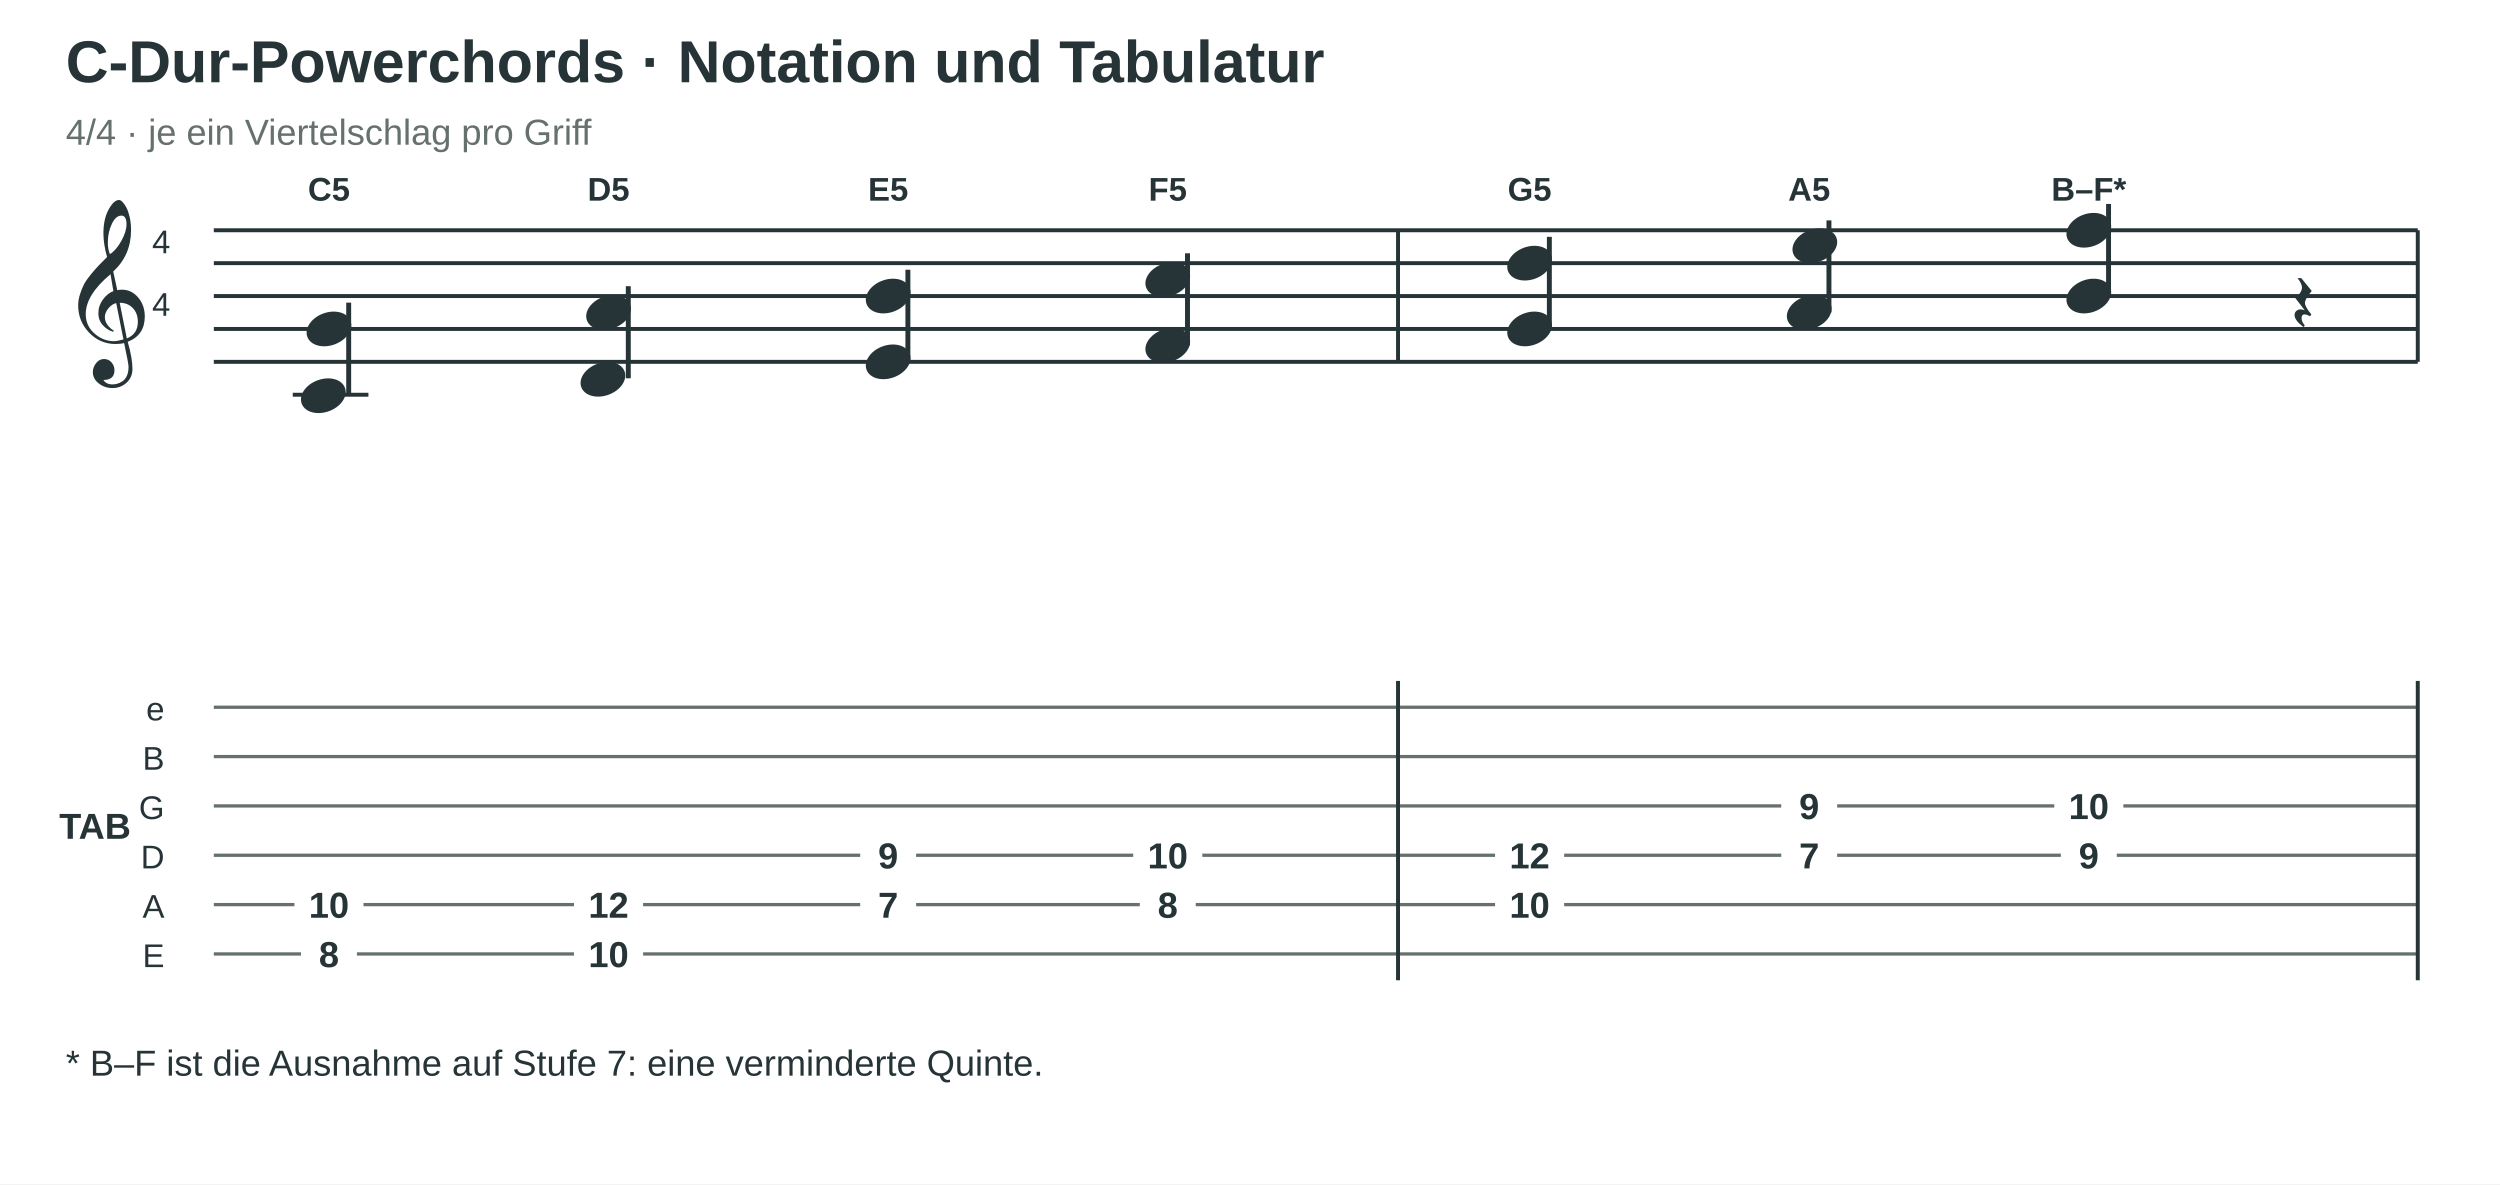
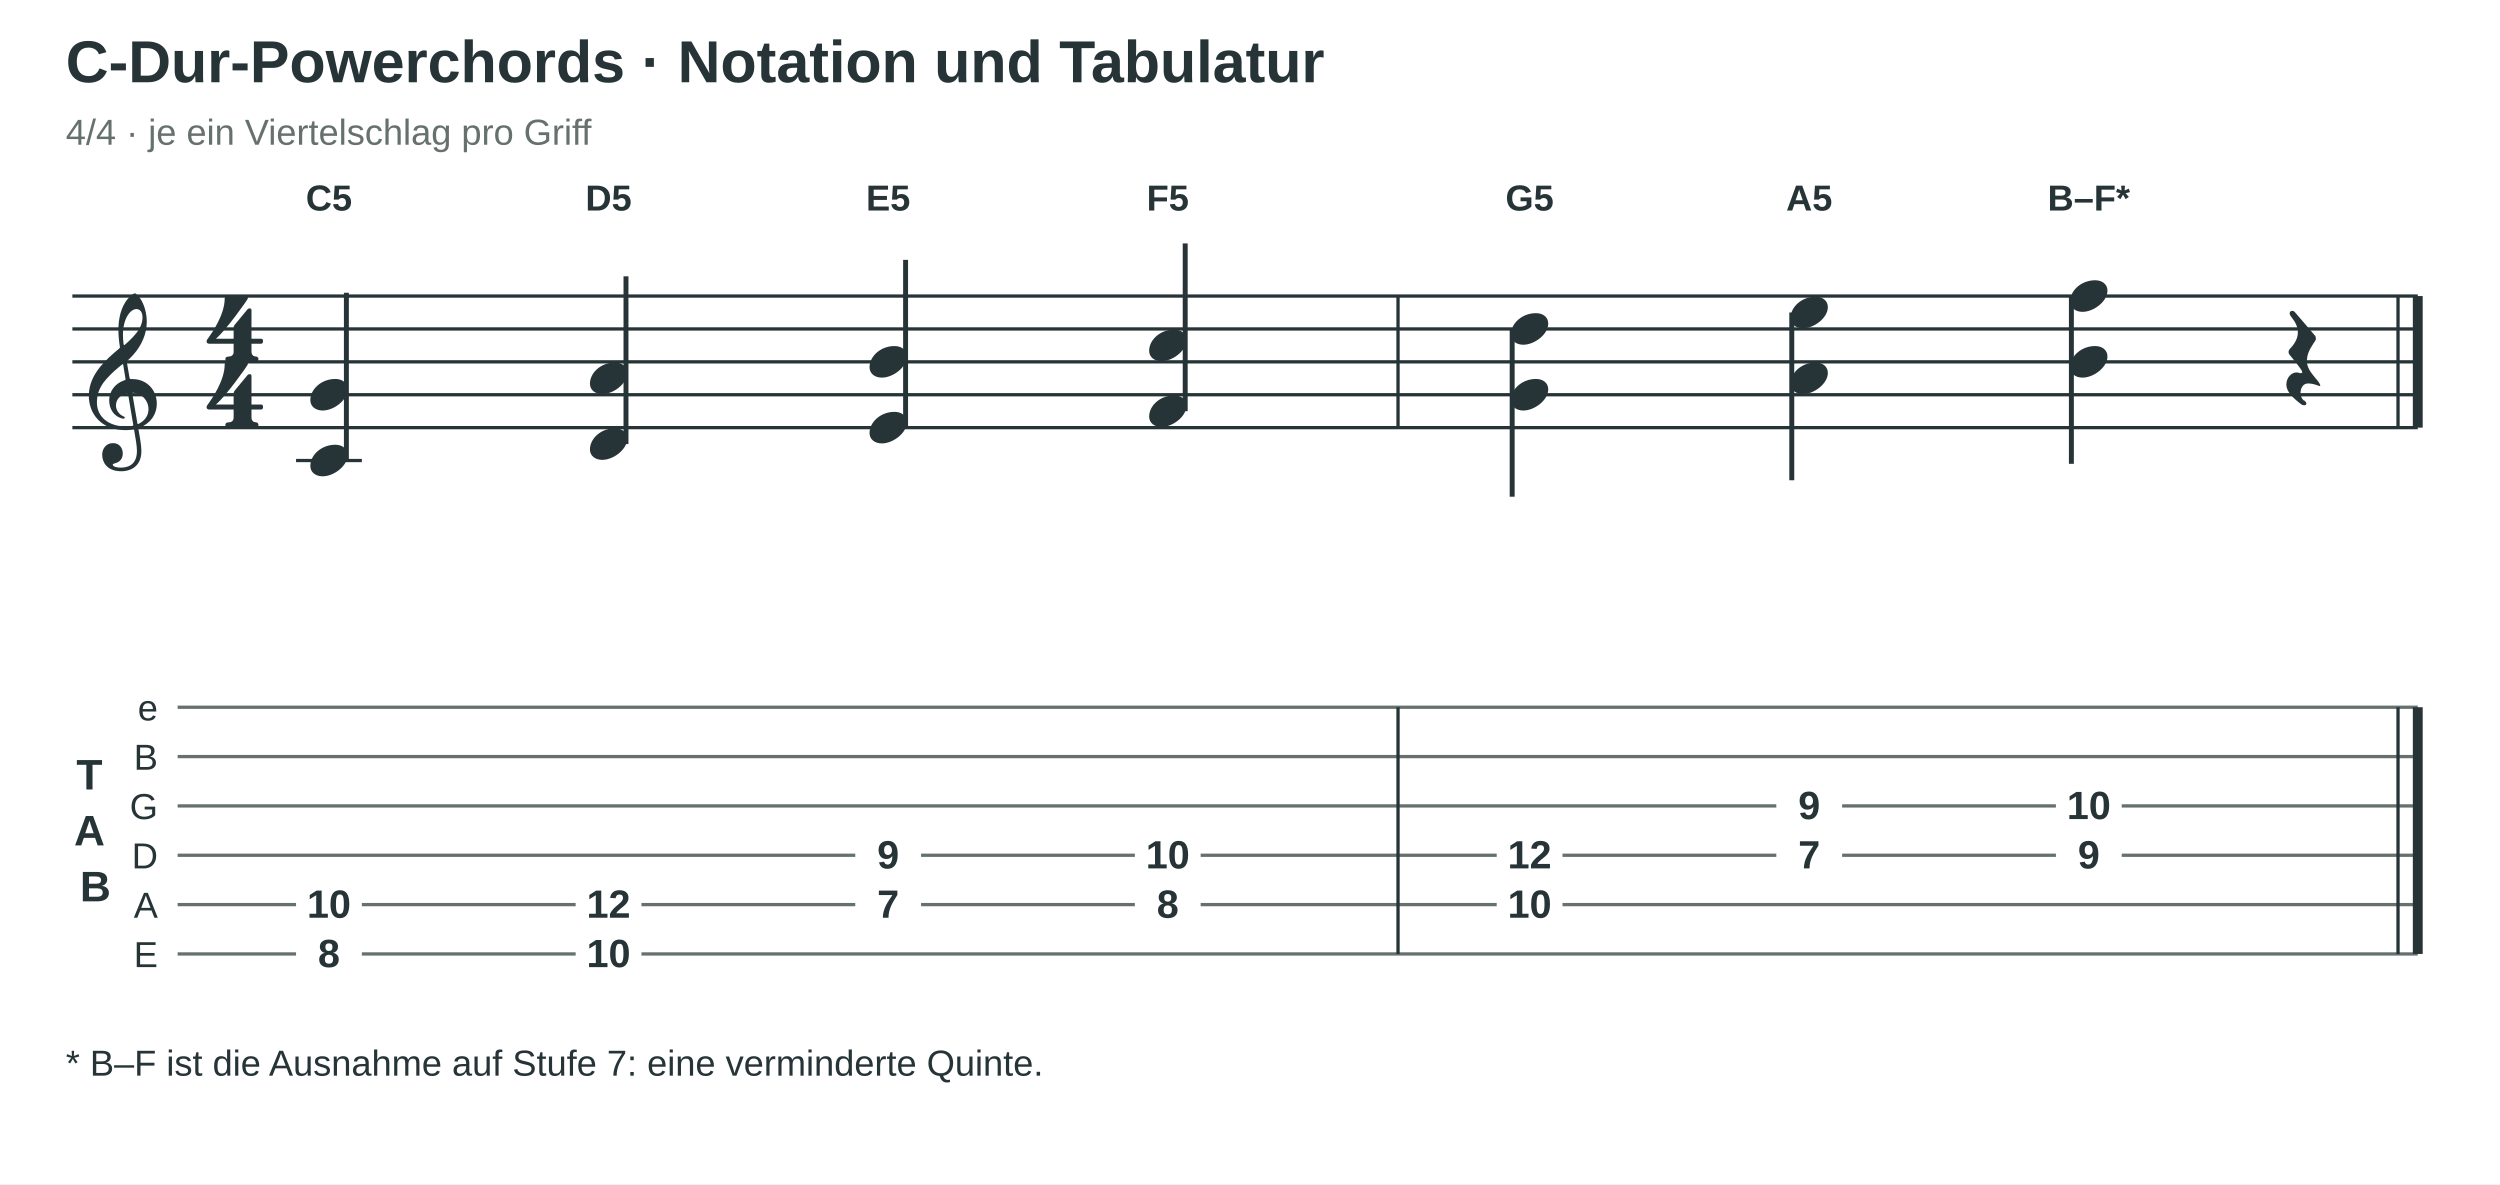
<svg xmlns="http://www.w3.org/2000/svg" width="760" height="360" viewBox="0 0 760 360" role="img" aria-labelledby="title desc">
+   <defs>
+     <path id="head" d="M7.8 30 C14.9 30 23.6 36.6 23.6 43.4 C23.6 47.4 20.4 50 15.8 50 C7 50 0 43.5 0 36.6 C0 32.5 3.4 30 7.8 30 Z" />
+     <path id="rest" d="M6.2 37 C7.5 35.4 8.6 33.8 9.7 32.2 C9.8 31.8 10.2 31.2 10.2 31 C10.2 31 10.2 30.8 10.1 30.7 C9.9 30.4 9.6 30.3 9.2 30.3 C8.9 30.3 8.2 30.5 7.9 30.6 C7.5 30.6 7 30.8 6.6 30.8 C3.2 30.8 0.1 27.4 0.1 23.1 C0.1 19.1 3.5 15.2 9.4 10.7 C10 10.2 10.8 10 11.4 10 C12 10 12.6 10.2 12.6 10.5 C12.7 10.7 12.8 10.9 12.8 11 C12.8 11.8 12.2 12.4 11.5 13 C10.5 13 9.6 15.1 9.4 15.8 C9.2 16.5 9.1 17.2 9.1 17.9 C9.1 20.4 10.3 23.2 12.9 23.7 C13.3 23.8 13.7 23.8 14.2 23.8 C16.5 23.8 19.1 22.9 20.4 22.4 C20.5 22.4 20.6 22.3 20.6 22.3 C20.9 22.2 21 22.2 21.2 22.2 C21.4 22.2 21.6 22.3 21.6 22.6 C21.6 23.5 19.5 26.2 18.6 27.1 C15.6 30.8 13.1 33.8 13.1 38.2 C13.1 38.6 13.2 39 13.2 39.3 C13.5 43.9 16.4 47.8 18.5 51 C18.7 51.4 18.8 51.8 18.8 52.2 C18.8 53 18.5 53.8 18.5 53.8 C18.5 53.8 6.6 67.8 5.3 69.2 C4.9 69.6 4.3 69.8 3.8 69.8 C3 69.8 2.2 69.3 2.2 68.2 C2.2 67.8 2.3 67.4 2.6 66.9 C2.9 66 7.4 61.9 7.4 56.2 C7.4 53.2 6.2 49.8 2.6 46 C1.8 45.2 1.5 44.3 1.5 43.7 C1.5 42.6 2.3 41.8 2.3 41.8 Z" />
+     <path id="time-four" data-smufl="E084" d="M14.48 -2.96 L14.48 5.6 C14.48 5.92 14.44 6.28 14 6.28 C13.64 6.28 13.44 6.2 13.2 5.92 L9.4 1.32 C9.24 1.12 9.04 0.88 9.04 0.4 L9.04 -2.96 L3.64 -2.96 C6.84 -0.24 13.24 8.84 13.36 9.28 C13.36 9.36 13.4 9.4 13.4 9.48 C13.4 9.8 13.12 10.04 12.8 10.04 C12.44 10.04 10.8 9.96 10.08 9.96 C9.36 9.96 7.56 10.04 7.24 10.04 C6.88 10.04 6.32 9.92 6.32 9.28 C6.32 4.32 2.4 -1.24 1.2 -2.92 L0.96 -3.24 C0.96 -3.28 0.92 -3.32 0.92 -3.36 C0.84 -3.52 0.8 -3.68 0.8 -3.8 C0.8 -4.2 1.12 -4.48 1.6 -4.48 L9.04 -4.48 L9.04 -7 C9.04 -8.08 8.16 -8.4 7.44 -8.4 C6.8 -8.4 6.52 -8.76 6.52 -9.16 C6.52 -9.56 6.68 -10 7.28 -10 L15.8 -10 C16.2 -10 16.6 -9.72 16.6 -9.16 C16.6 -8.6 16.12 -8.36 15.72 -8.36 C15.32 -8.36 14.48 -8.12 14.48 -6.84 L14.48 -4.48 L17.4 -4.48 C17.8 -4.48 18 -4.2 18 -3.72 C18 -3.24 17.84 -2.96 17.4 -2.96 Z" />
+   </defs>
  <rect width="760" height="360" fill="#fff" />
-   <text x="20" y="25" font-family="Arial,sans-serif" font-weight="700" font-size="18" fill="#263438">C-Dur-Powerchords · Notation und Tabulatur</text>
+   <text x="20" y="25" font-family="Arial,sans-serif" font-size="18" font-weight="700" fill="#263438">C-Dur-Powerchords · Notation und Tabulatur</text>
  <text x="20" y="44" font-family="Arial,sans-serif" font-size="11" fill="#66716d">4/4 · je ein Viertelschlag pro Griff</text>
-   <text x="18" y="104" font-family="serif" font-size="48" fill="#263438">𝄞</text>
-   <text x="49" y="77" text-anchor="middle" font-family="Arial,sans-serif" font-size="10" fill="#263438">4</text>
-   <text x="49" y="96" text-anchor="middle" font-family="Arial,sans-serif" font-size="10" fill="#263438">4</text>
-   <line x1="65" y1="70" x2="735" y2="70" stroke="#263438" stroke-width="1.2" />
-   <line x1="65" y1="80" x2="735" y2="80" stroke="#263438" stroke-width="1.2" />
-   <line x1="65" y1="90" x2="735" y2="90" stroke="#263438" stroke-width="1.2" />
-   <line x1="65" y1="100" x2="735" y2="100" stroke="#263438" stroke-width="1.2" />
-   <line x1="65" y1="110" x2="735" y2="110" stroke="#263438" stroke-width="1.2" />
-   <line x1="425" y1="70" x2="425" y2="110" stroke="#263438" stroke-width="1.2" />
-   <line x1="735" y1="70" x2="735" y2="110" stroke="#263438" stroke-width="1.2" />
-   <text x="100" y="61" text-anchor="middle" font-family="Arial,sans-serif" font-size="10" font-weight="700" fill="#263438">C5</text>
-   <line x1="89" y1="120" x2="112" y2="120" stroke="#263438" stroke-width="1.2" />
-   <ellipse cx="100" cy="120" rx="7" ry="5" transform="rotate(-20 100 125)" fill="#263438" />
-   <ellipse cx="100" cy="100" rx="7" ry="5" transform="rotate(-20 100 100)" fill="#263438" />
-   <path d="M106 120V92" stroke="#263438" stroke-width="1.5" />
-   <text x="185" y="61" text-anchor="middle" font-family="Arial,sans-serif" font-size="10" font-weight="700" fill="#263438">D5</text>
-   <ellipse cx="185" cy="115" rx="7" ry="5" transform="rotate(-20 185 120)" fill="#263438" />
-   <ellipse cx="185" cy="95" rx="7" ry="5" transform="rotate(-20 185 95)" fill="#263438" />
-   <path d="M191 115V87" stroke="#263438" stroke-width="1.5" />
-   <text x="270" y="61" text-anchor="middle" font-family="Arial,sans-serif" font-size="10" font-weight="700" fill="#263438">E5</text>
-   <ellipse cx="270" cy="110" rx="7" ry="5" transform="rotate(-20 270 110)" fill="#263438" />
-   <ellipse cx="270" cy="90" rx="7" ry="5" transform="rotate(-20 270 90)" fill="#263438" />
-   <path d="M276 110V82" stroke="#263438" stroke-width="1.5" />
-   <text x="355" y="61" text-anchor="middle" font-family="Arial,sans-serif" font-size="10" font-weight="700" fill="#263438">F5</text>
-   <ellipse cx="355" cy="105" rx="7" ry="5" transform="rotate(-20 355 105)" fill="#263438" />
-   <ellipse cx="355" cy="85" rx="7" ry="5" transform="rotate(-20 355 85)" fill="#263438" />
-   <path d="M361 105V77" stroke="#263438" stroke-width="1.5" />
-   <text x="465" y="61" text-anchor="middle" font-family="Arial,sans-serif" font-size="10" font-weight="700" fill="#263438">G5</text>
-   <ellipse cx="465" cy="100" rx="7" ry="5" transform="rotate(-20 465 100)" fill="#263438" />
-   <ellipse cx="465" cy="80" rx="7" ry="5" transform="rotate(-20 465 80)" fill="#263438" />
-   <path d="M471 100V72" stroke="#263438" stroke-width="1.5" />
-   <text x="550" y="61" text-anchor="middle" font-family="Arial,sans-serif" font-size="10" font-weight="700" fill="#263438">A5</text>
-   <ellipse cx="550" cy="95" rx="7" ry="5" transform="rotate(-20 550 95)" fill="#263438" />
-   <ellipse cx="550" cy="75" rx="7" ry="5" transform="rotate(-20 550 70)" fill="#263438" />
-   <path d="M556 95V67" stroke="#263438" stroke-width="1.5" />
-   <text x="635" y="61" text-anchor="middle" font-family="Arial,sans-serif" font-size="10" font-weight="700" fill="#263438">B–F*</text>
-   <ellipse cx="635" cy="90" rx="7" ry="5" transform="rotate(-20 635 90)" fill="#263438" />
-   <ellipse cx="635" cy="70" rx="7" ry="5" transform="rotate(-20 635 70)" fill="#263438" />
-   <path d="M641 90V62" stroke="#263438" stroke-width="1.5" />
-   <text x="700" y="101" text-anchor="middle" font-family="serif" font-size="25" fill="#263438">𝄽</text>
-   <line x1="65" y1="215" x2="735" y2="215" stroke="#66716d" stroke-width="1" />
-   <text x="50" y="219" text-anchor="end" font-family="Arial,sans-serif" font-size="10" fill="#263438">e</text>
-   <line x1="65" y1="230" x2="735" y2="230" stroke="#66716d" stroke-width="1" />
-   <text x="50" y="234" text-anchor="end" font-family="Arial,sans-serif" font-size="10" fill="#263438">B</text>
-   <line x1="65" y1="245" x2="735" y2="245" stroke="#66716d" stroke-width="1" />
-   <text x="50" y="249" text-anchor="end" font-family="Arial,sans-serif" font-size="10" fill="#263438">G</text>
-   <line x1="65" y1="260" x2="735" y2="260" stroke="#66716d" stroke-width="1" />
-   <text x="50" y="264" text-anchor="end" font-family="Arial,sans-serif" font-size="10" fill="#263438">D</text>
-   <line x1="65" y1="275" x2="735" y2="275" stroke="#66716d" stroke-width="1" />
-   <text x="50" y="279" text-anchor="end" font-family="Arial,sans-serif" font-size="10" fill="#263438">A</text>
-   <line x1="65" y1="290" x2="735" y2="290" stroke="#66716d" stroke-width="1" />
-   <text x="50" y="294" text-anchor="end" font-family="Arial,sans-serif" font-size="10" fill="#263438">E</text>
-   <text x="18" y="255" font-family="Arial,sans-serif" font-weight="700" font-size="11" fill="#263438">TAB</text>
-   <line x1="425" y1="207" x2="425" y2="298" stroke="#263438" stroke-width="1.2" />
-   <line x1="735" y1="207" x2="735" y2="298" stroke="#263438" stroke-width="1.2" />
-   <rect x="91.5" y="283" width="17" height="14" fill="#fff" />
-   <text x="100" y="294" text-anchor="middle" font-family="Arial,sans-serif" font-size="11" font-weight="700" fill="#263438">8</text>
-   <rect x="89.5" y="268" width="21" height="14" fill="#fff" />
-   <text x="100" y="279" text-anchor="middle" font-family="Arial,sans-serif" font-size="11" font-weight="700" fill="#263438">10</text>
-   <rect x="174.5" y="283" width="21" height="14" fill="#fff" />
-   <text x="185" y="294" text-anchor="middle" font-family="Arial,sans-serif" font-size="11" font-weight="700" fill="#263438">10</text>
-   <rect x="174.5" y="268" width="21" height="14" fill="#fff" />
-   <text x="185" y="279" text-anchor="middle" font-family="Arial,sans-serif" font-size="11" font-weight="700" fill="#263438">12</text>
-   <rect x="261.5" y="268" width="17" height="14" fill="#fff" />
-   <text x="270" y="279" text-anchor="middle" font-family="Arial,sans-serif" font-size="11" font-weight="700" fill="#263438">7</text>
-   <rect x="261.5" y="253" width="17" height="14" fill="#fff" />
-   <text x="270" y="264" text-anchor="middle" font-family="Arial,sans-serif" font-size="11" font-weight="700" fill="#263438">9</text>
-   <rect x="346.5" y="268" width="17" height="14" fill="#fff" />
-   <text x="355" y="279" text-anchor="middle" font-family="Arial,sans-serif" font-size="11" font-weight="700" fill="#263438">8</text>
-   <rect x="344.5" y="253" width="21" height="14" fill="#fff" />
-   <text x="355" y="264" text-anchor="middle" font-family="Arial,sans-serif" font-size="11" font-weight="700" fill="#263438">10</text>
-   <rect x="454.5" y="268" width="21" height="14" fill="#fff" />
-   <text x="465" y="279" text-anchor="middle" font-family="Arial,sans-serif" font-size="11" font-weight="700" fill="#263438">10</text>
-   <rect x="454.5" y="253" width="21" height="14" fill="#fff" />
-   <text x="465" y="264" text-anchor="middle" font-family="Arial,sans-serif" font-size="11" font-weight="700" fill="#263438">12</text>
-   <rect x="541.5" y="253" width="17" height="14" fill="#fff" />
-   <text x="550" y="264" text-anchor="middle" font-family="Arial,sans-serif" font-size="11" font-weight="700" fill="#263438">7</text>
-   <rect x="541.5" y="238" width="17" height="14" fill="#fff" />
-   <text x="550" y="249" text-anchor="middle" font-family="Arial,sans-serif" font-size="11" font-weight="700" fill="#263438">9</text>
-   <rect x="626.5" y="253" width="17" height="14" fill="#fff" />
-   <text x="635" y="264" text-anchor="middle" font-family="Arial,sans-serif" font-size="11" font-weight="700" fill="#263438">9</text>
-   <rect x="624.5" y="238" width="21" height="14" fill="#fff" />
-   <text x="635" y="249" text-anchor="middle" font-family="Arial,sans-serif" font-size="11" font-weight="700" fill="#263438">10</text>
+   <path d="M22 90H735 M22 100H735 M22 110H735 M22 120H735 M22 130H735 M425 90v40 M729 90v40" fill="none" stroke="#263438" />
+   <path d="M735 90v40" stroke="#263438" stroke-width="3" />
+   <path data-smufl="E050" transform="translate(27 123) scale(.77 -.77)" fill="#263438" d="M15.04 16.6 C14.96 17.08 15.04 17.12 15.28 17.36 C15.92 17.96 16.76 18.8 17.52 19.64 C20.88 23.32 22.88 28.08 22.88 32.6 C22.88 36.08 21.92 39.52 20.28 41.92 C19.68 42.8 18.64 43.92 18.2 43.92 C17.64 43.92 16.4 42.88 15.6 42 C12.64 38.72 11.68 33.72 11.68 29.56 C11.68 27.24 11.96 24.64 12.24 23 C12.32 22.52 12.36 22.44 11.88 22.04 C9.32 19.92 6.56 17.48 4.48 14.92 C1.72 11.48 0 7.76 0 3.48 C0 -3.48 4.76 -10.08 14.56 -10.08 C15.48 -10.08 16.52 -10 17.32 -9.84 C17.76 -9.76 17.84 -9.72 17.92 -10.2 C18.4 -12.88 19 -16.36 19 -18.24 C19 -24.16 15 -24.88 12.64 -24.88 C10.48 -24.88 9.44 -24.24 9.44 -23.72 C9.44 -23.44 9.8 -23.32 10.72 -23.04 C11.96 -22.68 13.4 -21.6 13.4 -19.28 C13.4 -17.08 12 -15.2 9.56 -15.2 C6.88 -15.2 5.28 -17.32 5.28 -19.8 C5.28 -22.4 6.84 -26.32 12.88 -26.32 C15.56 -26.32 20.76 -25.12 20.76 -18.32 C20.76 -16.04 20.04 -12.24 19.6 -9.76 C19.52 -9.28 19.56 -9.32 20.12 -9.08 C24.16 -7.48 26.84 -4.08 26.84 0.44 C26.84 5.56 23.08 10.08 17.2 10.08 C16.16 10.08 16.16 10.08 16.04 10.8 Z M18.8 37.72 C20.12 37.72 21.2 36.64 21.2 34.44 C21.2 31.68 19.88 29.12 16.76 26 C16.12 25.36 15.16 24.44 14.24 23.64 C13.96 23.4 13.8 23.44 13.72 23.96 C13.56 25 13.48 26.36 13.48 27.64 C13.48 33.88 16.36 37.72 18.8 37.72 Z M14.44 10.48 C14.56 9.72 14.56 9.76 13.84 9.52 C10.32 8.32 8.04 5.16 8.04 1.76 C8.04 -1.84 9.92 -4.4 12.64 -5.32 C12.96 -5.44 13.44 -5.56 13.72 -5.56 C14.04 -5.56 14.2 -5.36 14.2 -5.12 C14.2 -4.84 13.88 -4.72 13.6 -4.6 C11.92 -3.88 10.72 -2.16 10.72 -0.32 C10.72 1.96 12.28 3.68 14.72 4.36 C15.36 4.52 15.44 4.48 15.52 4.04 L17.52 -7.88 C17.6 -8.32 17.56 -8.32 16.96 -8.44 C16.32 -8.56 15.52 -8.64 14.72 -8.64 C7.72 -8.64 3.2 -4.76 3.2 0.8 C3.2 3.16 3.6 6.32 6.92 10.08 C9.32 12.76 11.16 14.24 13.04 15.76 C13.44 16.08 13.52 16.04 13.6 15.6 Z M17.2 4.12 C17.12 4.6 17.16 4.72 17.64 4.68 C20.88 4.4 23.56 1.68 23.56 -1.84 C23.56 -4.36 22.04 -6.4 19.8 -7.52 C19.32 -7.76 19.24 -7.76 19.16 -7.28 Z" />
+   <use href="#time-four" transform="translate(62 100.02) scale(.998 -.998)" fill="#263438" />
+   <use href="#time-four" transform="translate(62 120.02) scale(.998 -.998)" fill="#263438" />
+   <path d="M54 215H735 M54 230H735 M54 245H735 M54 260H735 M54 275H735 M54 290H735" fill="none" stroke="#66716d" />
+   <path d="M425 215v75 M729 215v75" stroke="#263438" />
+   <path d="M735 215v75" stroke="#263438" stroke-width="3" />
+   <text x="29" text-anchor="middle" font-family="Arial,sans-serif" font-size="13" font-weight="700" fill="#263438" aria-label="TAB">
+     <tspan x="29" y="240">T</tspan>
+     <tspan x="29" y="257">A</tspan>
+     <tspan x="29" y="274">B</tspan>
+   </text>
+   <g font-family="Arial,sans-serif" font-size="11" text-anchor="end" fill="#263438">
+     <text x="48" y="219">e</text>
+     <text x="48" y="234">B</text>
+     <text x="48" y="249">G</text>
+     <text x="48" y="264">D</text>
+     <text x="48" y="279">A</text>
+     <text x="48" y="294">E</text>
+   </g>
+   <g fill="#263438">
+     <text x="100" y="64" text-anchor="middle" font-family="Arial,sans-serif" font-size="11" font-weight="700">C5</text>
+     <path d="M90 140h20" stroke="#263438" />
+     <path d="M105.3 140V89" stroke="#263438" stroke-width="1.5" />
+     <use href="#head" transform="translate(94.34 159.2) scale(.48 -.48)" />
+     <use href="#head" transform="translate(94.34 139.2) scale(.48 -.48)" />
+     <rect x="90" y="281" width="20" height="15" rx="3" fill="#fff" />
+     <text x="100" y="294" text-anchor="middle" font-family="Arial,sans-serif" font-size="12" font-weight="700">8</text>
+     <rect x="90" y="266" width="20" height="15" rx="3" fill="#fff" />
+     <text x="100" y="279" text-anchor="middle" font-family="Arial,sans-serif" font-size="12" font-weight="700">10</text>
+   </g>
+   <g fill="#263438">
+     <text x="185" y="64" text-anchor="middle" font-family="Arial,sans-serif" font-size="11" font-weight="700">D5</text>
+     <path d="M190.3 135V84" stroke="#263438" stroke-width="1.5" />
+     <use href="#head" transform="translate(179.34 154.2) scale(.48 -.48)" />
+     <use href="#head" transform="translate(179.34 134.2) scale(.48 -.48)" />
+     <rect x="175" y="281" width="20" height="15" rx="3" fill="#fff" />
+     <text x="185" y="294" text-anchor="middle" font-family="Arial,sans-serif" font-size="12" font-weight="700">10</text>
+     <rect x="175" y="266" width="20" height="15" rx="3" fill="#fff" />
+     <text x="185" y="279" text-anchor="middle" font-family="Arial,sans-serif" font-size="12" font-weight="700">12</text>
+   </g>
+   <g fill="#263438">
+     <text x="270" y="64" text-anchor="middle" font-family="Arial,sans-serif" font-size="11" font-weight="700">E5</text>
+     <path d="M275.3 130V79" stroke="#263438" stroke-width="1.5" />
+     <use href="#head" transform="translate(264.34 149.2) scale(.48 -.48)" />
+     <use href="#head" transform="translate(264.34 129.2) scale(.48 -.48)" />
+     <rect x="260" y="266" width="20" height="15" rx="3" fill="#fff" />
+     <text x="270" y="279" text-anchor="middle" font-family="Arial,sans-serif" font-size="12" font-weight="700">7</text>
+     <rect x="260" y="251" width="20" height="15" rx="3" fill="#fff" />
+     <text x="270" y="264" text-anchor="middle" font-family="Arial,sans-serif" font-size="12" font-weight="700">9</text>
+   </g>
+   <g fill="#263438">
+     <text x="355" y="64" text-anchor="middle" font-family="Arial,sans-serif" font-size="11" font-weight="700">F5</text>
+     <path d="M360.3 125V74" stroke="#263438" stroke-width="1.5" />
+     <use href="#head" transform="translate(349.34 144.2) scale(.48 -.48)" />
+     <use href="#head" transform="translate(349.34 124.2) scale(.48 -.48)" />
+     <rect x="345" y="266" width="20" height="15" rx="3" fill="#fff" />
+     <text x="355" y="279" text-anchor="middle" font-family="Arial,sans-serif" font-size="12" font-weight="700">8</text>
+     <rect x="345" y="251" width="20" height="15" rx="3" fill="#fff" />
+     <text x="355" y="264" text-anchor="middle" font-family="Arial,sans-serif" font-size="12" font-weight="700">10</text>
+   </g>
+   <g fill="#263438">
+     <text x="465" y="64" text-anchor="middle" font-family="Arial,sans-serif" font-size="11" font-weight="700">G5</text>
+     <path d="M459.7 100V151" stroke="#263438" stroke-width="1.5" />
+     <use href="#head" transform="translate(459.34 139.2) scale(.48 -.48)" />
+     <use href="#head" transform="translate(459.34 119.2) scale(.48 -.48)" />
+     <rect x="455" y="266" width="20" height="15" rx="3" fill="#fff" />
+     <text x="465" y="279" text-anchor="middle" font-family="Arial,sans-serif" font-size="12" font-weight="700">10</text>
+     <rect x="455" y="251" width="20" height="15" rx="3" fill="#fff" />
+     <text x="465" y="264" text-anchor="middle" font-family="Arial,sans-serif" font-size="12" font-weight="700">12</text>
+   </g>
+   <g fill="#263438">
+     <text x="550" y="64" text-anchor="middle" font-family="Arial,sans-serif" font-size="11" font-weight="700">A5</text>
+     <path d="M544.7 95V146" stroke="#263438" stroke-width="1.5" />
+     <use href="#head" transform="translate(544.34 134.2) scale(.48 -.48)" />
+     <use href="#head" transform="translate(544.34 114.2) scale(.48 -.48)" />
+     <rect x="540" y="251" width="20" height="15" rx="3" fill="#fff" />
+     <text x="550" y="264" text-anchor="middle" font-family="Arial,sans-serif" font-size="12" font-weight="700">7</text>
+     <rect x="540" y="236" width="20" height="15" rx="3" fill="#fff" />
+     <text x="550" y="249" text-anchor="middle" font-family="Arial,sans-serif" font-size="12" font-weight="700">9</text>
+   </g>
+   <g fill="#263438">
+     <text x="635" y="64" text-anchor="middle" font-family="Arial,sans-serif" font-size="11" font-weight="700">B–F*</text>
+     <path d="M629.7 90V141" stroke="#263438" stroke-width="1.5" />
+     <use href="#head" transform="translate(629.34 129.2) scale(.48 -.48)" />
+     <use href="#head" transform="translate(629.34 109.2) scale(.48 -.48)" />
+     <rect x="625" y="251" width="20" height="15" rx="3" fill="#fff" />
+     <text x="635" y="264" text-anchor="middle" font-family="Arial,sans-serif" font-size="12" font-weight="700">9</text>
+     <rect x="625" y="236" width="20" height="15" rx="3" fill="#fff" />
+     <text x="635" y="249" text-anchor="middle" font-family="Arial,sans-serif" font-size="12" font-weight="700">10</text>
+   </g>
+   <use href="#rest" transform="translate(695 128) scale(.48 -.48)" fill="#263438" />
  <text x="20" y="327" font-family="Arial,sans-serif" font-size="11" fill="#263438">* B–F ist die Ausnahme auf Stufe 7: eine verminderte Quinte.</text>
</svg>
